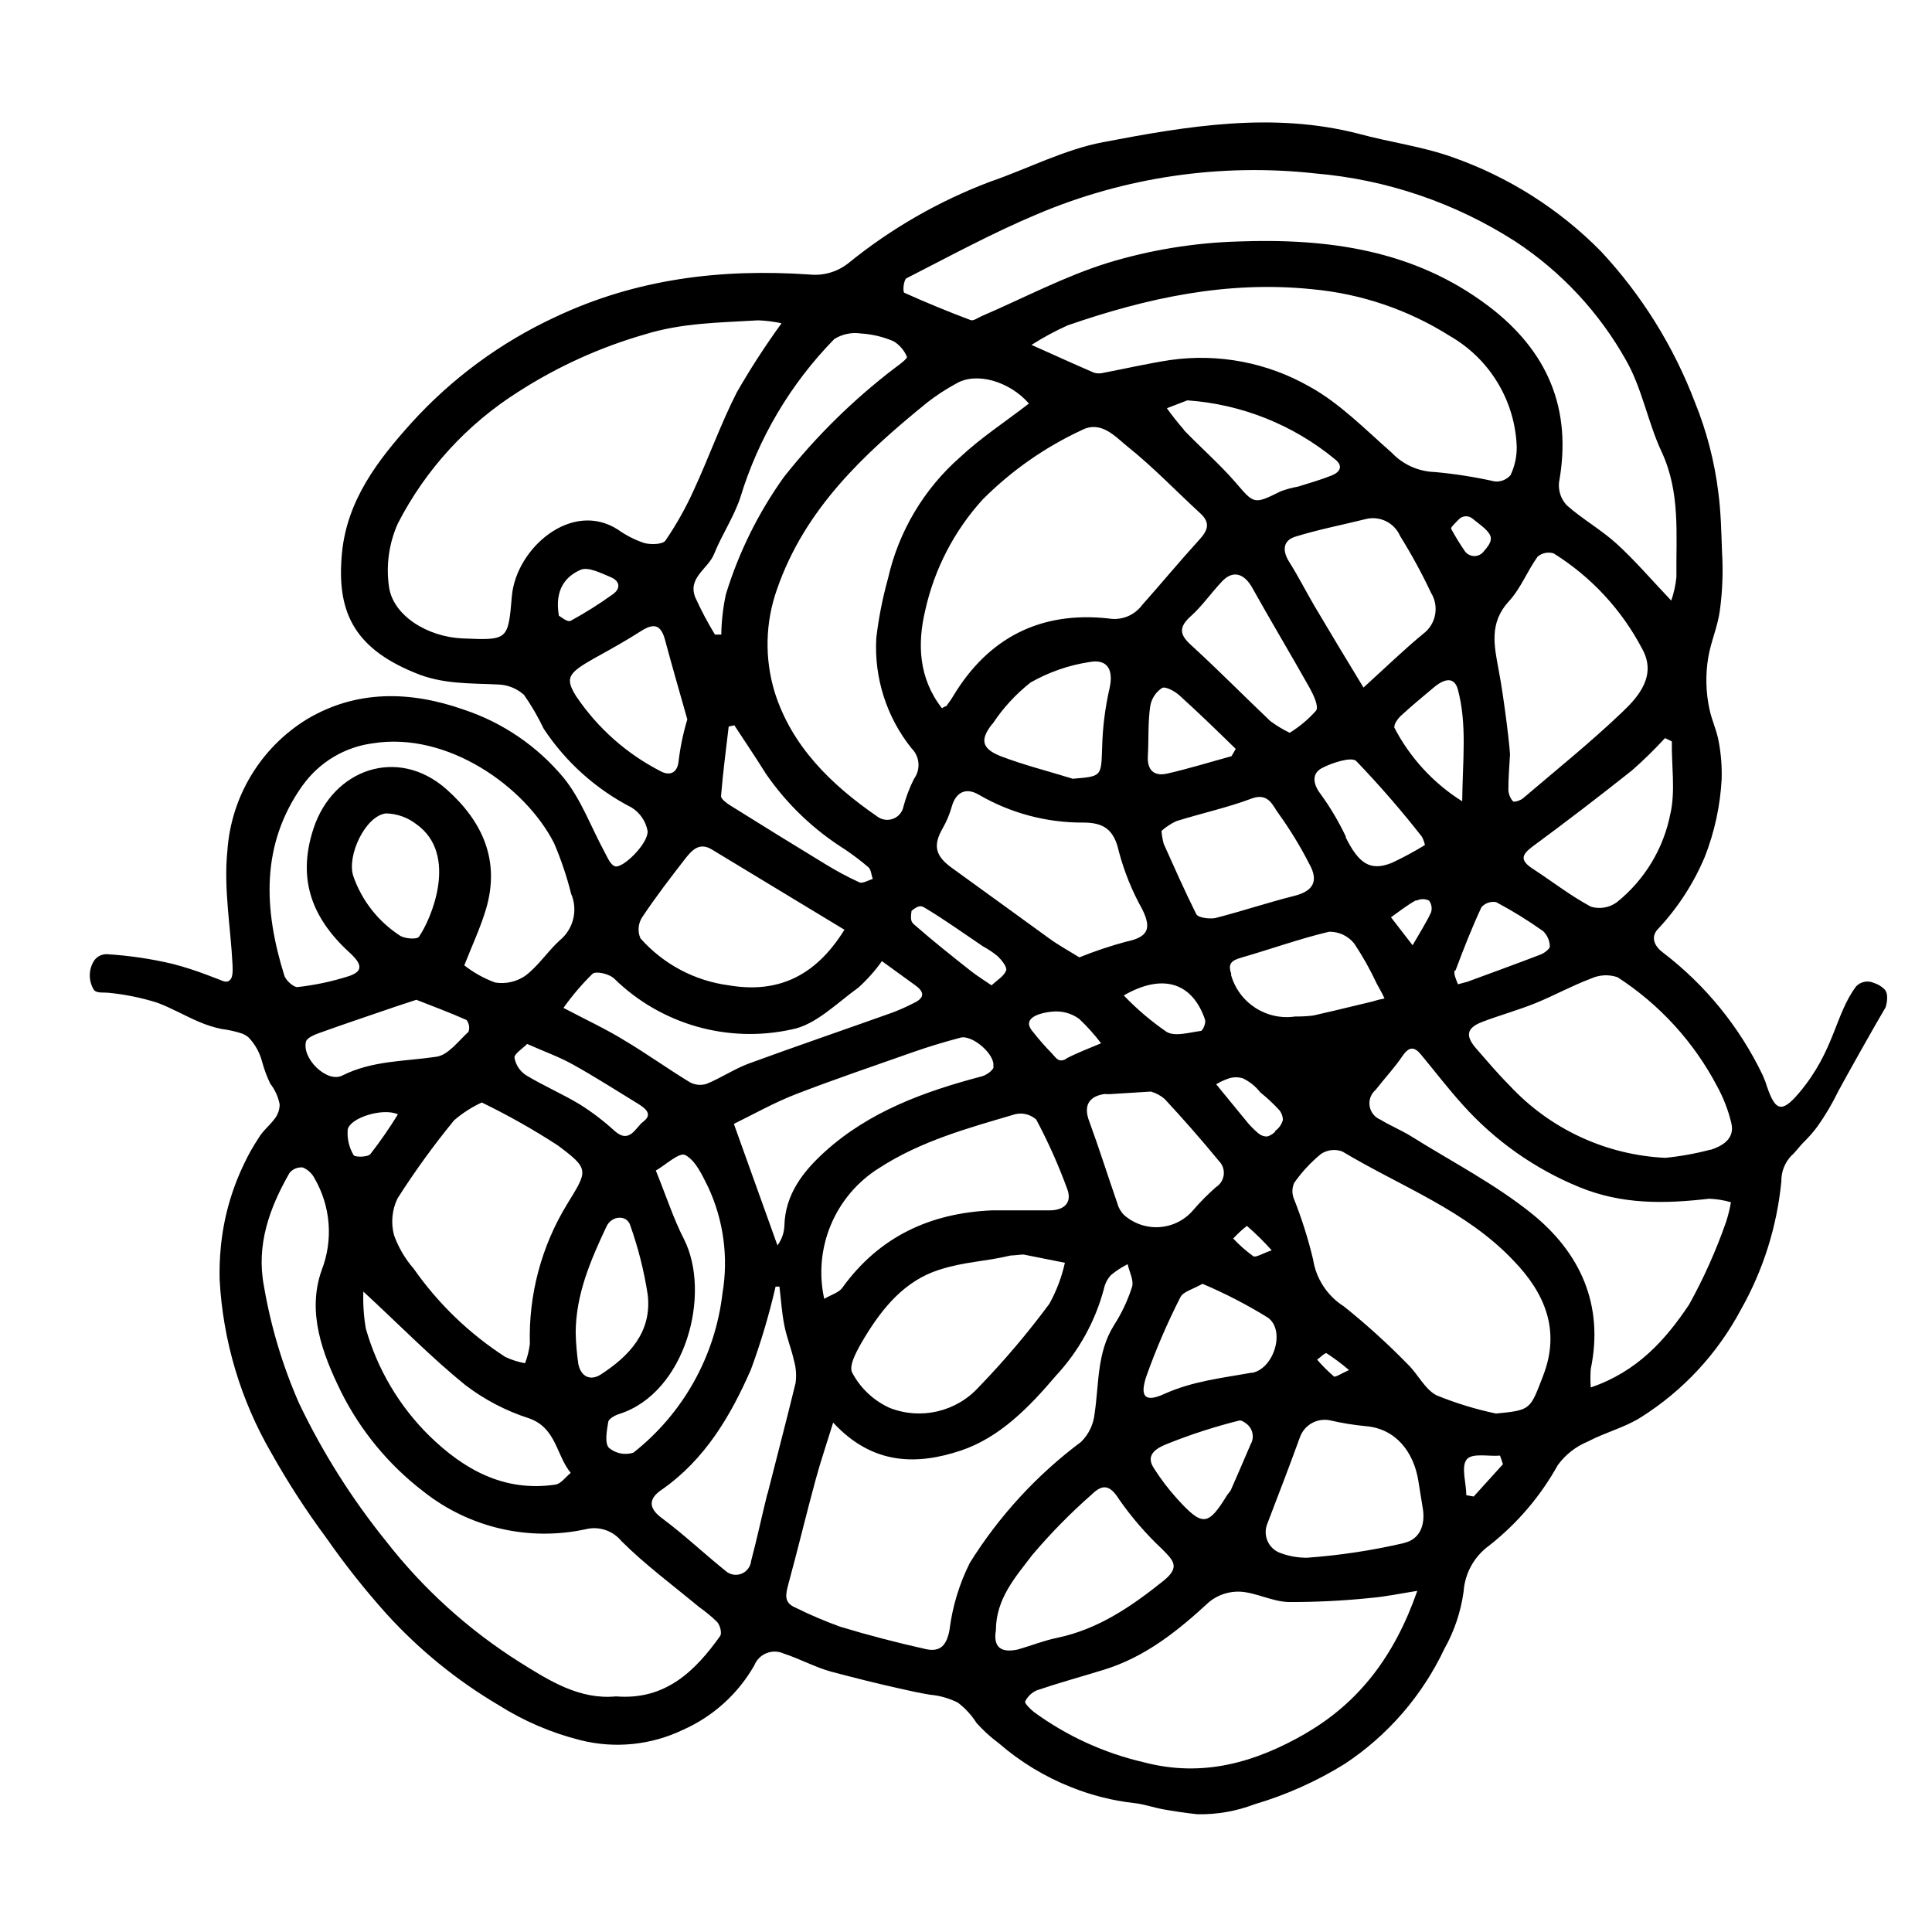
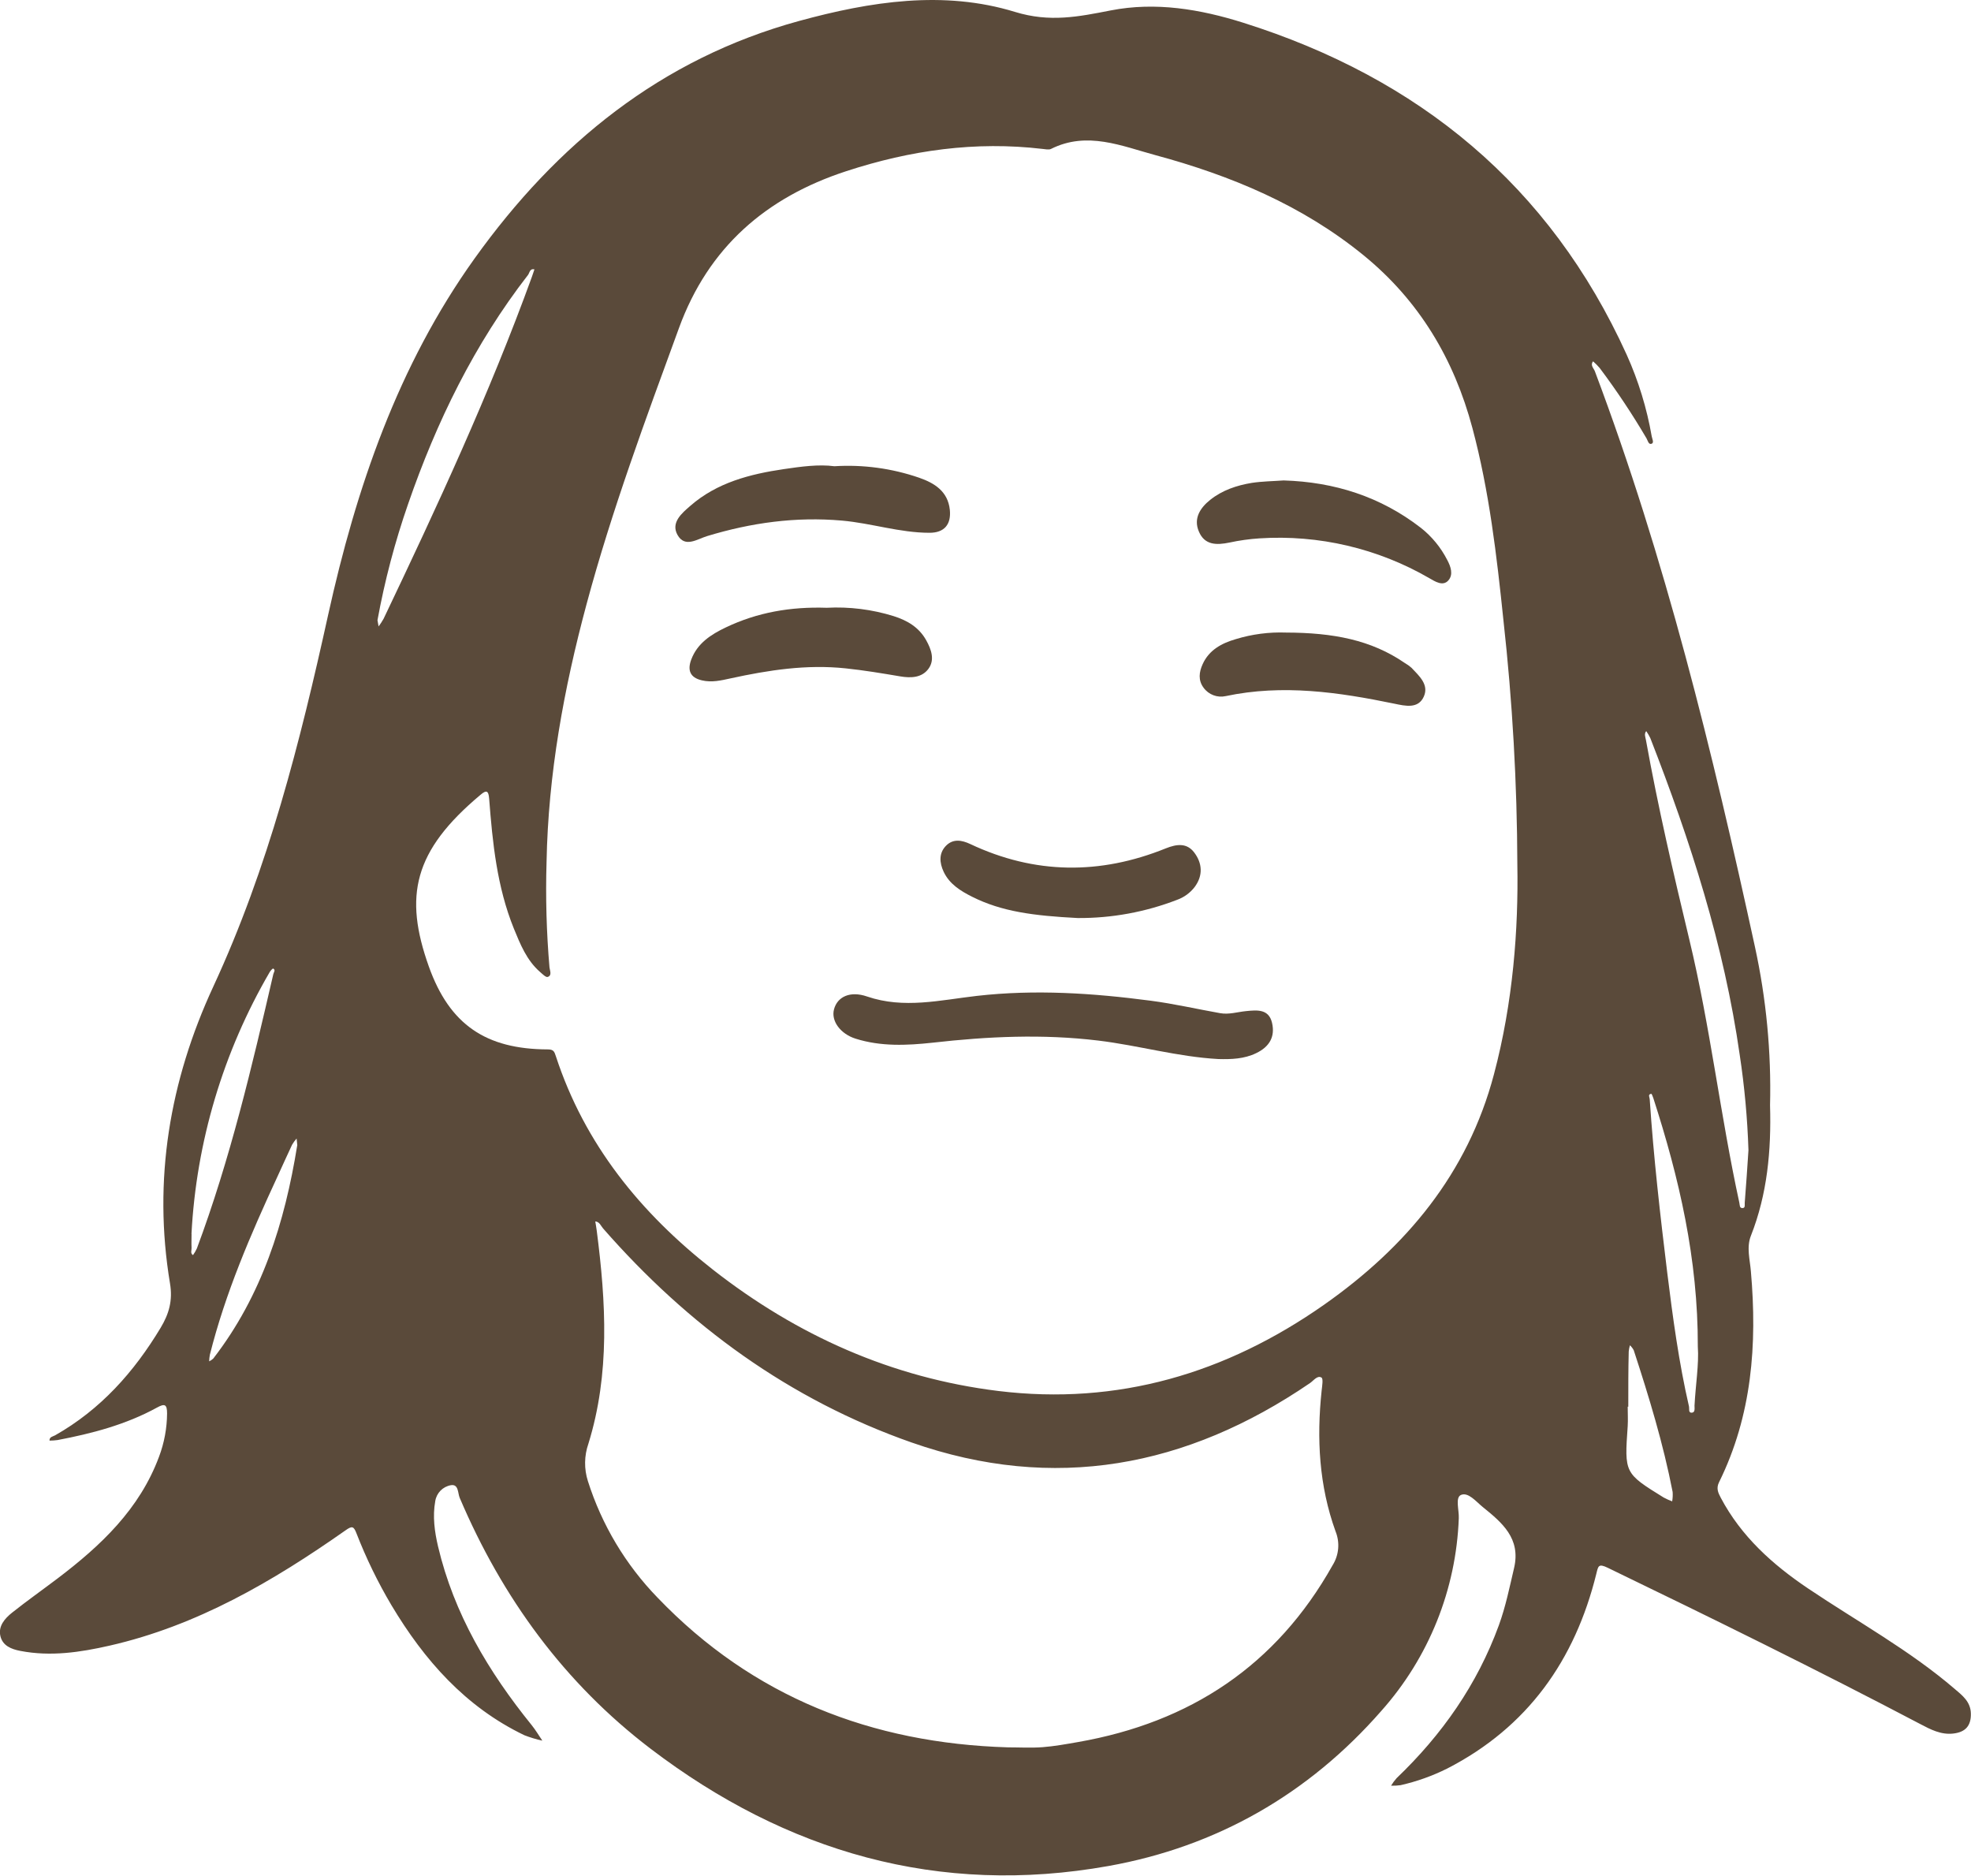
- <svg xmlns="http://www.w3.org/2000/svg" id="chaos-fav" data-name="chaos favicon" viewBox="0 0 164.41 164.41">
-   <path d="M160.36,84.18a2.23,2.23,0,0,0-.91-.54,1.33,1.33,0,0,0-1.49.29c-1.81,2.4-1.82,5.46-4.85,9.06-1.61,1.92-2.11,1.46-2.88-.94l-.23-.56a28.8,28.8,0,0,0-8.46-10.41c-.69-.5-1.13-1.28-.47-2a20.72,20.72,0,0,0,4-6.15,21.22,21.22,0,0,0,1.44-6.62,15.1,15.1,0,0,0-.24-3.15c-.17-1-.6-1.85-.8-2.82a11.73,11.73,0,0,1-.11-4.34c.22-1.37.82-2.68,1-4.07a25.54,25.54,0,0,0,.18-5c-.06-1.66-.09-3.31-.31-5a30.22,30.22,0,0,0-2-7.71,39.37,39.37,0,0,0-8-12.84,33.14,33.14,0,0,0-12.62-8c-2.57-.92-5.33-1.27-8-2-7.32-1.88-14.57-.65-21.75.72-3.3.63-6.4,2.26-9.62,3.37a43.5,43.5,0,0,0-12,6.89,4.56,4.56,0,0,1-3.36,1c-7.5-.51-14.72.35-21.65,3.63A38.3,38.3,0,0,0,35,36c-2.86,3.18-5.47,6.57-5.9,11.07-.45,4.79.85,8,6.2,10.18,2.36,1,4.71.88,7.11,1a3.45,3.45,0,0,1,2.18.88A19.87,19.87,0,0,1,46.26,62a19.79,19.79,0,0,0,7.49,6.72,3,3,0,0,1,1.36,2c.07,1.07-2.13,3.22-2.78,3-.4-.15-.64-.76-.88-1.21-1.16-2.13-2-4.51-3.51-6.35a18.72,18.72,0,0,0-8.47-5.77c-4.6-1.62-9.15-1.67-13.31.79a14.27,14.27,0,0,0-6.81,11.22c-.33,3.2.28,6.48.44,9.73,0,.41.1,1.22-.42,1.39-.24.07-.55-.1-.76-.18l-1-.38a27.91,27.91,0,0,0-2.9-.93A33,33,0,0,0,9.1,81.2a1.27,1.27,0,0,0-1.18.7A2.33,2.33,0,0,0,8,84.25c.25.29.82.19,1.2.23a20.49,20.49,0,0,1,4.19.85c1.23.46,2.37,1.13,3.58,1.64a10.06,10.06,0,0,0,1.86.59,9.57,9.57,0,0,1,1.82.41,2.36,2.36,0,0,1,.48.29,4.7,4.7,0,0,1,1.18,2.11A10.91,10.91,0,0,0,23,92.22a4.12,4.12,0,0,1,.8,1.77,2,2,0,0,1-.44,1.23c-.44.6-1,1-1.39,1.68A16.88,16.88,0,0,0,20.79,99a20.83,20.83,0,0,0-2,7.13,22.91,22.91,0,0,0-.1,2.75,32.87,32.87,0,0,0,4.42,14.8,67.72,67.72,0,0,0,4.65,7.18,67.41,67.41,0,0,0,5.15,6.5,41.12,41.12,0,0,0,9.5,7.73,23.93,23.93,0,0,0,7,3,12.9,12.9,0,0,0,8.7-.88,13.1,13.1,0,0,0,6.08-5.49,1.87,1.87,0,0,1,2.52-1c1.37.45,2.66,1.16,4,1.53,1.93.51,3.86,1,5.8,1.43.88.2,1.76.4,2.65.54a6.47,6.47,0,0,1,2.35.67,6.57,6.57,0,0,1,1.59,1.73A12.58,12.58,0,0,0,85,148.35a21.41,21.41,0,0,0,6.19,3.75,20.51,20.51,0,0,0,5.34,1.34c.83.09,1.63.38,2.46.53s1.94.32,2.91.42a12.91,12.91,0,0,0,4.86-.85,31.46,31.46,0,0,0,7.65-3.42,24,24,0,0,0,8.5-9.8,13.75,13.75,0,0,0,1.64-4.88,5.28,5.28,0,0,1,2.17-3.91,22.75,22.75,0,0,0,5.85-6.86,6,6,0,0,1,2.56-2c1.47-.78,3.15-1.19,4.54-2.08a24.31,24.31,0,0,0,8.47-9.13,27.55,27.55,0,0,0,3.45-10.93,3.08,3.08,0,0,1,.84-2.17c.42-.37.73-.85,1.13-1.23a11.19,11.19,0,0,0,1.11-1.28,21.26,21.26,0,0,0,1.77-3c.53-1,3.4-6.11,4-7.09C160.51,85.63,160.79,84.61,160.36,84.18Zm-18.2-15a12.8,12.8,0,0,1-4.57,7.6,2.51,2.51,0,0,1-2.2.38c-1.76-.94-3.35-2.19-5-3.26-1-.67-.95-1.13,0-1.84q4.3-3.17,8.49-6.5a36.43,36.43,0,0,0,2.81-2.75l.58.28C142.24,65.15,142.58,67.26,142.16,69.2Zm-35.63,47.63c-2.52.46-5,.71-7.45,1.81-1.63.75-2.12.25-1.52-1.52a56.75,56.75,0,0,1,2.89-6.71c.24-.48,1.06-.67,1.88-1.14a41.24,41.24,0,0,1,5.57,2.88C109.41,113.23,108.41,116.49,106.53,116.83Zm-.06,6c-.63,1.48-1.18,2.74-1.73,4a3.79,3.79,0,0,1-.3.4c-1.64,2.67-2.1,2.72-4.28.32a19.25,19.25,0,0,1-2-2.64c-.76-1.2.49-1.74,1.12-2a47.06,47.06,0,0,1,6.16-2c.19-.05.43.11.7.32A1.36,1.36,0,0,1,106.47,122.84ZM89.31,103c-1.63,0-3.27,0-4.9,0-5.26.23-9.6,2.24-12.74,6.6-.29.4-.9.56-1.53.93A10.47,10.47,0,0,1,74.81,99.4c3.58-2.32,7.61-3.41,11.61-4.59a2,2,0,0,1,1.76.46,46.35,46.35,0,0,1,2.65,5.94C91.24,102.34,90.57,103,89.31,103Zm1.31,4.46a13,13,0,0,1-1.32,3.49,70.21,70.21,0,0,1-6,7.08,6.86,6.86,0,0,1-7.59,1.78,6.77,6.77,0,0,1-3.19-3c-.34-.63.5-2.06,1.06-3,1.53-2.52,3.4-4.81,6.33-5.75,2.21-.71,3.83-.68,6.1-1.22.3,0,1-.1,1.1-.08ZM65.93,58.92a14,14,0,0,1,.2-8.8c2.36-6.8,7.36-11.47,12.74-15.84a17.63,17.63,0,0,1,2.52-1.65c1.71-1,4.52-.18,6.17,1.71-2,1.55-4.08,2.9-5.85,4.56a19.43,19.43,0,0,0-6.14,10.32,33.46,33.46,0,0,0-1,5.08,13.76,13.76,0,0,0,3,9.38,2,2,0,0,1,.21,2.6,12.07,12.07,0,0,0-.89,2.33,1.41,1.41,0,0,1-2.24.87C70.73,66.78,67.38,63.51,65.93,58.92ZM74.27,74.8c-.38.1-.85.41-1.13.29a26.56,26.56,0,0,1-2.93-1.57q-4.06-2.47-8.1-5c-.3-.19-.77-.54-.75-.78.16-2,.42-3.94.65-5.91l.48-.11c.9,1.38,1.82,2.73,2.69,4.13a23,23,0,0,0,6.72,6.43,22.87,22.87,0,0,1,2,1.52C74.13,74,74.15,74.46,74.27,74.8ZM127.53,57c-.38-2.06-.82-4,.88-5.84,1-1.08,1.56-2.57,2.44-3.79a1.45,1.45,0,0,1,1.36-.28,21.13,21.13,0,0,1,7.55,8.15c1.22,2.22-.27,4-1.71,5.36-2.69,2.57-5.6,4.91-8.44,7.33-.22.19-.76.36-.86.26a1.59,1.59,0,0,1-.39-1c0-1,.08-1.91.13-2.86C128.58,64.31,128,59.41,127.53,57Zm1-16.55a1.58,1.58,0,0,1-1.33.52,39.53,39.53,0,0,0-5.09-.8,5.27,5.27,0,0,1-3.67-1.64c-2.28-2-4.42-4.21-7-5.63a18.62,18.62,0,0,0-11.87-2.26c-1.89.29-3.76.72-5.64,1.08a1.53,1.53,0,0,1-.82,0c-1.63-.7-3.23-1.43-5.33-2.37a24.19,24.19,0,0,1,3.07-1.66c6.73-2.33,13.54-3.82,20.79-3.08a26.49,26.49,0,0,1,11.77,4A11.33,11.33,0,0,1,129.07,38,5.4,5.4,0,0,1,128.54,40.44Zm-1.67,5.32c.06.37-.28.8-.67,1.24a1,1,0,0,1-1.53-.1A20.87,20.87,0,0,1,123.49,45c-.06-.1.26-.4.67-.82a.85.85,0,0,1,1.13-.06C126,44.7,126.77,45.18,126.87,45.76ZM92.21,70c1.73,0,2.6.62,3,2.45a21.28,21.28,0,0,0,2,4.94c.82,1.66.46,2.36-1.36,2.74a35.14,35.14,0,0,0-4,1.34c-.81-.51-1.73-1-2.59-1.63-2.77-2-5.5-4-8.28-6-1.38-1-1.61-1.89-.75-3.37A8.16,8.16,0,0,0,81,68.62c.34-1.19,1.18-1.64,2.28-1A17.49,17.49,0,0,0,92.21,70Zm-7.75-8.39a14.85,14.85,0,0,1,3.24-3.53,14.55,14.55,0,0,1,5-1.74c1.59-.3,2.08.71,1.71,2.28a25.22,25.22,0,0,0-.62,5c-.09,2.45,0,2.45-2.5,2.65-2.06-.64-4.15-1.16-6.16-1.93C83.52,63.69,83.38,62.93,84.46,61.58Zm18.09,25.2c.08.25-.19.9-.36.92-1,.13-2.17.5-2.9.09a23.4,23.4,0,0,1-3.66-3.11C99,82.77,101.49,83.66,102.55,86.78ZM97.68,64.33c.08-1.41,0-2.83.2-4.22a2.31,2.31,0,0,1,1-1.56c.29-.17,1.1.27,1.49.63,1.64,1.48,3.2,3,4.79,4.55l-.36.62c-1.82.5-3.63,1.06-5.47,1.48C98.19,66.09,97.61,65.52,97.68,64.33Zm4.13,13.48c-1-2-1.88-4-2.78-6a6.44,6.44,0,0,1-.19-1.1,5.19,5.19,0,0,1,1.26-.83c2.13-.67,4.32-1.14,6.4-1.92,1.48-.56,1.83.67,2.33,1.31a33.38,33.38,0,0,1,2.61,4.29c.79,1.43.3,2.27-1.27,2.67-2.27.57-4.5,1.32-6.77,1.9C102.91,78.21,102,78.11,101.81,77.81Zm7.94-15.45a10.2,10.2,0,0,1-1.65-1c-2.19-2.08-4.31-4.23-6.53-6.27-1-.88-1.48-1.53-.26-2.63,1-.89,1.75-2,2.7-3s1.9-.61,2.55.55c1.6,2.87,3.29,5.68,4.9,8.55.32.59.78,1.55.54,1.91A10.19,10.19,0,0,1,109.75,62.36Zm-9-25.79a23.29,23.29,0,0,1-1.45-1.83l1.74-.67a22.17,22.17,0,0,1,12.55,5c.75.58.45,1.1-.26,1.39-.93.37-1.9.65-2.87.95a8.59,8.59,0,0,0-1.45.39c-2.35,1.16-2.27,1.11-3.93-.82C103.71,39.42,102.15,38.06,100.72,36.57Zm11.11,15c-.72-1.23-1.37-2.51-2.13-3.72-.61-.95-.59-1.84.5-2.18,2-.62,4-1,6-1.5a2.52,2.52,0,0,1,2.92,1.45,47,47,0,0,1,2.63,4.83,2.63,2.63,0,0,1-.66,3.48c-1.63,1.34-3.15,2.82-5.09,4.58C114.5,56,113.16,53.76,111.83,51.52ZM92.08,36.59c1.64-.83,2.84.58,3.88,1.42,2.18,1.74,4.12,3.78,6.18,5.67.91.83.63,1.48-.1,2.27-1.65,1.81-3.21,3.7-4.84,5.53a2.94,2.94,0,0,1-2.87,1.15C88.58,52,84.11,54.24,81.1,59.26c-.17.29-.37.55-.57.83,0,0-.1,0-.37.18-2-2.56-2.1-5.51-1.42-8.35a20.68,20.68,0,0,1,4.88-9.41A29.36,29.36,0,0,1,92.08,36.59ZM77.57,77.51c.67-.55.87-.42,1.21-.21,1.66,1,3.26,2.15,4.88,3.24a7.38,7.38,0,0,1,1.25.84c.34.33.82.93.71,1.21-.19.49-.78.83-1.24,1.26-.71-.49-1.28-.83-1.8-1.25-1.58-1.25-3.17-2.51-4.69-3.84C77.56,78.47,77.45,78.39,77.57,77.51Zm7,13.27c-.08.34-.63.7-1,.81-4.9,1.29-9.62,3-13.42,6.46-1.8,1.64-3.34,3.59-3.4,6.27a3,3,0,0,1-.59,1.66c-1.19-3.3-2.37-6.6-3.71-10.34,1.66-.81,3.41-1.8,5.26-2.52,3.31-1.28,6.69-2.42,10-3.59,1.31-.46,2.65-.86,4-1.22C82.71,88,84.76,89.77,84.52,90.78Zm6.16-.67a.89.89,0,0,1-.46.13c-.31,0-.55-.38-.75-.59a22.39,22.39,0,0,1-1.64-1.87,1.44,1.44,0,0,1-.3-.52c-.18-.84,1.31-1.11,1.86-1.16a3.32,3.32,0,0,1,2.39.6,16.82,16.82,0,0,1,1.87,2.08C92.66,89.22,91.64,89.6,90.68,90.11Zm3.37,3,.34,0,3.5-.22a3.14,3.14,0,0,1,1.16.62q2.4,2.58,4.63,5.29a1.43,1.43,0,0,1-.25,2.22,19.94,19.94,0,0,0-1.89,1.9,4.13,4.13,0,0,1-5.94.47,2.18,2.18,0,0,1-.57-1c-.8-2.3-1.53-4.63-2.37-6.92C92.18,94.12,92.62,93.28,94.05,93.09Zm10.86,12.27a9.73,9.73,0,0,1,1.15-1.06,23.44,23.44,0,0,1,2.11,2.08c-.81.27-1.35.64-1.57.5A12,12,0,0,1,104.91,105.36Zm3.58-9.1a1.64,1.64,0,0,1-.68.43l-.16,0a1.15,1.15,0,0,1-.61-.26,7.82,7.82,0,0,1-1.16-1.21l-1.64-2-.41-.5-.2-.25c0-.06-.12-.1-.15-.17s0-.09.11-.13l.13-.08L104,92c.18-.08.37-.16.57-.23a2,2,0,0,1,1.21,0,4.16,4.16,0,0,1,1.47,1.19,14.7,14.7,0,0,1,1.58,1.47,1.33,1.33,0,0,1,.34.88A1.7,1.7,0,0,1,108.49,96.26Zm-3.75-13.37c-.33-.9,0-1.17.82-1.41,2.5-.72,5-1.62,7.49-2.21a2.67,2.67,0,0,1,2.14,1,25.74,25.74,0,0,1,1.91,3.4c.22.42.48.84.67,1.28a7.36,7.36,0,0,0-1,.25l-1.08.26-2.17.52-1.82.42a10.67,10.67,0,0,1-1.51.08A4.93,4.93,0,0,1,104.74,82.89Zm9.76-11.67a22.66,22.66,0,0,0-2.2-3.71c-.66-.88-.69-1.72.13-2.16s2.52-1,2.93-.61A84.29,84.29,0,0,1,121,71.2a2.82,2.82,0,0,1,.26.71,28.72,28.72,0,0,1-2.82,1.52C116.61,74.16,115.63,73.51,114.5,71.22Zm6,5.4a1.19,1.19,0,0,1,1.06,0,1.12,1.12,0,0,1,.17,1c-.41.88-.94,1.7-1.57,2.8l-1.84-2.38C119.13,77.52,119.78,77,120.49,76.62Zm-1.87-14.77c-.1-.18.29-.76.58-1,.9-.83,1.85-1.61,2.79-2.4.72-.6,1.66-1,2,.16.81,3,.42,6,.38,9.56A16.24,16.24,0,0,1,118.62,61.85Zm5.18,20.72c.68-1.82,1.39-3.63,2.21-5.39a1.35,1.35,0,0,1,1.25-.43,36.86,36.86,0,0,1,4,2.47,1.89,1.89,0,0,1,.57,1.3c0,.21-.47.57-.79.69-2.07.8-4.16,1.55-6.24,2.32l-.79.21C123.9,83.32,123.68,82.88,123.8,82.57ZM77.14,23.68c3.67-1.87,7.3-3.85,11.09-5.44a47.35,47.35,0,0,1,23.71-3.48,37.34,37.34,0,0,1,17,5.78,29.17,29.17,0,0,1,9.48,10.2c1.34,2.39,1.82,5.24,3,7.75,1.59,3.45,1.2,7,1.24,10.62a8.76,8.76,0,0,1-.44,2c-1.68-1.77-3.08-3.41-4.66-4.85-1.31-1.19-2.9-2.08-4.23-3.26a2.48,2.48,0,0,1-.66-1.95c1.14-6.29-1-11.21-6-15-6.33-4.79-13.64-5.78-21.32-5.5a42.45,42.45,0,0,0-11.08,1.82c-3.69,1.15-7.17,3-10.75,4.54-.3.13-.68.42-.92.33q-2.85-1.07-5.63-2.32C76.79,24.87,76.9,23.81,77.14,23.68ZM71,28.85a3.36,3.36,0,0,1,2.27-.47,8.31,8.31,0,0,1,2.77.66,2.78,2.78,0,0,1,1.14,1.33c.06.12-.6.64-1,.92a53,53,0,0,0-9.46,9.29,34.54,34.54,0,0,0-4.95,10A17.76,17.76,0,0,0,61.38,54l-.54,0a29.33,29.33,0,0,1-1.68-3.18c-.65-1.66,1.1-2.42,1.6-3.66.66-1.64,1.67-3.13,2.23-4.79A33,33,0,0,1,71,28.85ZM43.56,50.72c-.32,3.77-.32,3.77-4.19,3.61-3-.13-5.93-1.94-6.27-4.41a9.79,9.79,0,0,1,.75-5.36A28.83,28.83,0,0,1,44.14,33.32a40.62,40.62,0,0,1,10.72-4.86c3.22-1,6.41-1,9.65-1.2a11.33,11.33,0,0,1,2,.25,64.83,64.83,0,0,0-3.81,5.88c-1.36,2.67-2.37,5.52-3.63,8.25A28.06,28.06,0,0,1,56.63,46c-.24.34-1.25.36-1.81.21a8.46,8.46,0,0,1-2.22-1.13C48.66,42.52,43.92,46.66,43.56,50.72Zm4,1.68c-.38-2.21.56-3.35,1.85-3.91.64-.28,1.73.28,2.55.62s.9,1,.12,1.51a33.63,33.63,0,0,1-3.5,2.2C48.3,53,47.68,52.45,47.57,52.4Zm1.51,6.92c-1-1.61-.8-2,1.5-3.3,1.36-.75,2.71-1.5,4-2.33,1-.63,1.63-.6,2,.68.61,2.29,1.28,4.57,1.92,6.85a20.67,20.67,0,0,0-.75,3.62c-.13,1-.81,1.2-1.58.76A19.2,19.2,0,0,1,49.08,59.32ZM54.62,78.1c1.14-1.72,2.4-3.36,3.67-5,.55-.69,1.18-1.47,2.27-.82l11.3,6.84c-2.48,4-5.71,5.43-9.84,4.73a12.16,12.16,0,0,1-7.52-4A1.9,1.9,0,0,1,54.62,78.1Zm-4.2,4.77c.3-.26,1.45,0,1.87.43a16.51,16.51,0,0,0,15.05,4.31c2.06-.37,3.87-2.25,5.71-3.57a13.66,13.66,0,0,0,2-2.25l2.84,2.06c.95.68.65,1.16-.23,1.56a18.11,18.11,0,0,1-1.69.75c-4.09,1.46-8.19,2.86-12.26,4.35-1.23.46-2.35,1.22-3.57,1.72a1.83,1.83,0,0,1-1.43-.13c-1.86-1.13-3.64-2.41-5.5-3.52-1.61-1-3.31-1.78-5.26-2.81A21.56,21.56,0,0,1,50.42,82.87ZM33.73,85.64l1.7-.56c1.4.55,2.86,1.09,4.27,1.72a1.07,1.07,0,0,1,.17,1c-.86.79-1.74,2-2.75,2.13-2.69.4-5.43.31-8,1.6-1.29.65-3.45-1.45-3.08-2.89.08-.32.7-.58,1.12-.73C29.35,87.12,31.55,86.39,33.73,85.64Zm-3.67-11.1c-.56-1.75,1.05-5.12,2.78-5.32a4.35,4.35,0,0,1,2.58.91c3.66,2.58,1.24,8.16.23,9.59-.17.24-1.23.17-1.63-.11A9.92,9.92,0,0,1,30.06,74.54Zm-.47,21.58c.2-1,3-1.88,4.27-1.29a37.45,37.45,0,0,1-2.34,3.38c-.22.27-1.34.28-1.43.09A3.69,3.69,0,0,1,29.59,96.12Zm10,21.74A18,18,0,0,0,45,120.69c2.35.81,2.33,3.16,3.57,4.65-.44.35-.84.94-1.32,1-4.34.64-7.76-1.27-10.72-4.16a20.75,20.75,0,0,1-5.4-9.13,15.36,15.36,0,0,1-.21-3.14C34.07,112.82,36.69,115.51,39.59,117.86Zm8.63-15.32a21.63,21.63,0,0,0-3.13,11.83,6.92,6.92,0,0,1-.41,1.64,6.93,6.93,0,0,1-1.67-.53,28.17,28.17,0,0,1-7.8-7.51,9,9,0,0,1-1.68-2.86,4.52,4.52,0,0,1,.3-3.13,69.17,69.17,0,0,1,4.81-6.64A10,10,0,0,1,41,93.82a59.53,59.53,0,0,1,6.48,3.66C50.23,99.53,50,99.62,48.22,102.54ZM43.78,90c0-.34.67-.75,1.08-1.16,1.47.65,2.73,1.1,3.88,1.74,1.89,1.05,3.71,2.22,5.56,3.35.59.37,1.3.88.44,1.52-.66.49-1.15,1.94-2.45.78A20.45,20.45,0,0,0,49.37,94c-1.5-.91-3.12-1.6-4.62-2.51A2.23,2.23,0,0,1,43.78,90Zm7.84,14.36c.43-.92,1.7-1,2-.12a32.32,32.32,0,0,1,1.5,5.94c.37,3.17-1.57,5.22-4,6.79-.89.57-1.68.17-1.9-.87a21.53,21.53,0,0,1-.23-2.67C49,110.13,50.27,107.23,51.62,104.35ZM51.76,121c.05-.27.57-.56.93-.67,5.67-1.8,7.88-10.26,5.5-14.91-.88-1.72-1.48-3.59-2.38-5.81.8-.45,2-1.58,2.5-1.32.89.47,1.44,1.71,1.95,2.72a15.38,15.38,0,0,1,1.22,9.06,20.23,20.23,0,0,1-7.58,13.55,2.19,2.19,0,0,1-2.09-.42C51.44,122.77,51.64,121.76,51.76,121Zm-26-54.17a8.74,8.74,0,0,1,6-3.58c6.29-1,12.92,3.65,15.39,8.5a28.6,28.6,0,0,1,1.45,4.3,3.4,3.4,0,0,1-1,4c-1,.92-1.82,2.19-2.92,3a3.53,3.53,0,0,1-2.55.56,9.64,9.64,0,0,1-2.62-1.46c.66-1.68,1.37-3.19,1.84-4.76,1.24-4.15-.28-7.49-3.35-10.22-4.14-3.67-9.65-1.73-11.32,3.33-1.47,4.47,0,7.8,3.18,10.67,1.06,1,.92,1.53-.18,1.9A22.53,22.53,0,0,1,25.3,84c-.34,0-1-.59-1.11-1C22.44,77.38,22.17,71.88,25.74,66.85Zm35.54,72.37c-2.14,3-4.66,5.5-8.88,5.16-3.11.3-5.7-1.35-8.18-2.9a44.6,44.6,0,0,1-11.39-10.31,59.65,59.65,0,0,1-7.39-11.71,42.44,42.44,0,0,1-3-10c-.67-3.49.47-6.65,2.18-9.63a1.29,1.29,0,0,1,1.13-.46,2,2,0,0,1,1,.93,9.05,9.05,0,0,1,.6,7.82c-1.26,3.56.05,7.08,1.67,10.37a24.45,24.45,0,0,0,7,8.46,16.58,16.58,0,0,0,13.78,3.21,3,3,0,0,1,3.06,1c2,2,4.4,3.78,6.63,5.63A12.17,12.17,0,0,1,61,138C61.27,138.25,61.46,139,61.28,139.22Zm4-12.08c-.47,1.9-.88,3.82-1.38,5.71a1.31,1.31,0,0,1-2.2.83c-1.82-1.47-3.54-3.09-5.42-4.49-1.24-.92-1-1.72,0-2.39,3.69-2.57,5.87-6.28,7.6-10.23A57.74,57.74,0,0,0,66,109.49l.33,0c.13,1.09.2,2.19.41,3.27s.6,2,.82,3a4.59,4.59,0,0,1,.14,1.94C66.93,120.88,66.1,124,65.31,127.14ZM82.53,133a17.64,17.64,0,0,0-1.73,5.71c-.24,1.3-.78,1.89-2,1.63-2.46-.55-4.9-1.18-7.3-1.91a36.52,36.52,0,0,1-3.82-1.63c-1-.43-.82-1.11-.59-2,.82-3,1.53-6,2.33-8.92.4-1.48.9-2.94,1.48-4.82,3.41,3.69,7.23,3.59,10.87,2.38,3.31-1.11,5.82-3.7,8.08-6.36a17.43,17.43,0,0,0,4.09-7.4,2.43,2.43,0,0,1,.61-1.18,7.61,7.61,0,0,1,1.41-.92c.14.64.54,1.37.38,1.92a13.93,13.93,0,0,1-1.55,3.29c-1.46,2.33-1.26,5-1.64,7.49A3.93,3.93,0,0,1,92,122.7,37.88,37.88,0,0,0,82.53,133Zm2.22,5.74c0-2.7,1.68-4.55,3.1-6.42a49,49,0,0,1,5.05-5.14c.9-.88,1.53-.87,2.33.41a26.92,26.92,0,0,0,3.68,4.25c.93.95,1.57,1.51.08,2.7-2.74,2.19-5.53,4.1-9,4.83-1.14.23-2.25.68-3.38,1C85.18,140.68,84.5,140.17,84.75,138.73Zm26.37,8.77c-4.22,2.43-8.72,3.8-13.81,2.45A25.61,25.61,0,0,1,88,145.7c-.32-.25-.83-.76-.76-.91a2,2,0,0,1,1-.95c1.89-.64,3.83-1.17,5.74-1.76,3.51-1.09,6.27-3.31,8.92-5.76a3.9,3.9,0,0,1,2.66-.87c1.38.09,2.73.85,4.1.88a65.44,65.44,0,0,0,7-.35c1.22-.1,2.42-.36,3.95-.6C118.65,141,115.59,144.91,111.12,147.5Zm8.37-16.2a53.72,53.72,0,0,1-8.25,1.25,6.29,6.29,0,0,1-2.22-.38,1.89,1.89,0,0,1-1.19-2.47c1-2.6,1.92-5,2.79-7.4a2.24,2.24,0,0,1,2.57-1.44,23.13,23.13,0,0,0,3,.49c2.61.2,4.12,2.23,4.51,4.66.14.83.26,1.66.4,2.49C121.27,129.85,120.79,131,119.49,131.3Zm-7.41-15.6c.28-.2.69-.62.81-.55a18.33,18.33,0,0,1,1.91,1.43c-.7.31-1.16.64-1.29.54A13.69,13.69,0,0,1,112.08,115.7Zm13.33,11.64-.63-.11c0-1-.44-2.36,0-3s1.88-.28,2.87-.37l.25.73Zm5.9-10.25c-1.11,2.85-1,2.9-4,3.19a29.12,29.12,0,0,1-5.06-1.55c-1-.51-1.59-1.82-2.47-2.66a59.88,59.88,0,0,0-5.42-4.91,5.78,5.78,0,0,1-2.62-4,37.72,37.72,0,0,0-1.66-5.23,1.72,1.72,0,0,1,.06-1.29,12.5,12.5,0,0,1,2.26-2.44,2,2,0,0,1,1.83-.22c5,3,10.53,5,14.59,9.31C131.42,110,132.84,113.17,131.31,117.09ZM146.88,104a45.37,45.37,0,0,1-3.13,7c-2,3-4.41,5.72-8.38,7.07a10.8,10.8,0,0,1,0-1.57c1.14-5.46-.9-9.9-5-13.21-3.14-2.53-6.81-4.42-10.26-6.58-.85-.53-1.79-.91-2.64-1.43a1.5,1.5,0,0,1-.41-2.53c.78-1,1.61-1.88,2.3-2.9.55-.8,1-.8,1.57-.1,1.18,1.42,2.3,2.89,3.54,4.26a27.06,27.06,0,0,0,9.9,7c3.68,1.52,7.31,1.43,11.08,1a7.52,7.52,0,0,1,1.85.3A11.9,11.9,0,0,1,146.88,104Zm-1.31-6.17a24.18,24.18,0,0,1-3.86.7,19.34,19.34,0,0,1-13.27-6.18c-1-1-1.88-2.05-2.8-3.1s-.91-1.75.5-2.29,3.07-1,4.57-1.61,3.09-1.48,4.69-2.08a3.05,3.05,0,0,1,2.25-.11,24.76,24.76,0,0,1,8.48,9.29,12.61,12.61,0,0,1,1.2,3.11C147.67,96.94,146.51,97.54,145.57,97.85Z" />
+ <svg xmlns="http://www.w3.org/2000/svg" id="Layer_1" data-name="Layer 1" viewBox="0 0 709.23 674.67">
+   <style>
+         path { fill: #5a4a3a; }
+         @media (prefers-color-scheme: dark) {
+             path { fill: #e8dfd4; }
+         }
+     </style>
+   <path d="M1282.45,540.13c.47,16.35-1,32-6.89,46.94-1.65,4.16-.33,8.62,0,12.85,2.3,26.23.4,51.77-11.46,75.81-1.08,2.19-.35,3.75.61,5.57,7.37,13.94,18.66,24.07,31.53,32.72,17.65,11.86,36.4,22.13,52.63,36.05,2.73,2.33,5.72,4.56,5.84,8.81.12,4.54-2,6.78-6.38,7.27s-8.11-1.46-11.77-3.39c-37.12-19.51-74.76-38-112.51-56.25-3.38-1.64-3.43-.6-4.11,2.16-7.69,31.12-24.72,55.18-53.63,70.05a74.43,74.43,0,0,1-16.81,6,19.41,19.41,0,0,1-3.42.18,18.61,18.61,0,0,1,2-2.71c16.33-15.63,29-33.67,36.79-55,2.45-6.73,3.85-13.69,5.48-20.63,2.49-10.67-4.41-16.35-11.3-21.93-2.35-1.9-5.22-5.48-7.84-4.31-2.09.94-.63,5.43-.76,8.34A110.23,110.23,0,0,1,1142.57,758c-26.2,29.95-59.28,48.85-98.18,55.8-61,10.91-115.9-5-164.74-42.18-31.09-23.68-53.43-54.38-68.71-90.29-.71-1.66-.35-5-3.16-4.53a6.88,6.88,0,0,0-5.63,5.72c-1,5.51-.24,11,1,16.3,5.73,24.27,18.16,45.1,33.68,64.28,1.42,1.76,2.58,3.73,3.85,5.6a43.24,43.24,0,0,1-6.47-1.95c-21.19-10.18-36-27-47.8-46.73a174.89,174.89,0,0,1-12.62-25.93c-1-2.58-1.58-2.73-4-1-26.07,18.31-53.34,34.26-84.83,41.43-10.53,2.4-21.2,4-32.08,1.9-3.39-.64-6.36-1.91-7.19-5.26-.9-3.62,1.56-6.41,4.18-8.5,5.34-4.24,10.92-8.18,16.36-12.3,15.56-11.79,29.52-24.93,36.53-43.82a45.09,45.09,0,0,0,2.89-15.57c0-3.31-.88-3.61-3.64-2.09-11.17,6.13-23.34,9.32-35.76,11.68a23.15,23.15,0,0,1-2.9.2c-.06-1.36,1.14-1.44,2-1.9,16.37-9.27,28.41-22.76,38-38.72,3-5,4.38-9.79,3.35-15.94-6.19-37.19-.11-72.93,15.59-106.8,19.81-42.74,31.21-87.88,41.29-133.58S788.71,274,816.34,235.43c29.5-41.18,67-71.79,116.74-85.4,25.6-7,52-11.14,77.69-3.25,12.53,3.85,22.88,1.72,34.43-.54,16.18-3.16,32.22-.44,47.67,4.42,63.15,19.9,110.32,58.5,138,119.45a122.33,122.33,0,0,1,9,29.35c.17.94.91,2.27,0,2.66-1.14.46-1.4-1.12-1.86-1.91a269,269,0,0,0-16.84-25.3,22.92,22.92,0,0,0-2.4-2.43c-1.11,1.41.23,2.47.64,3.56,25.36,67.3,42.36,137,57.59,207A240.26,240.26,0,0,1,1282.45,540.13Zm-90.93-86.45a818.62,818.62,0,0,0-5-88c-2.42-23.3-5.11-46.52-11.17-69.21-6.61-24.76-19.11-45.78-39.16-62.14-22.08-18-47.73-28.68-74.81-36-12.17-3.28-24.68-8.78-37.67-2.26-.79.39-2,.09-3,0-24.18-2.86-47.61.46-70.66,8-28.94,9.44-49.63,27.46-60.2,56.42-12,32.82-24.18,65.58-33.26,99.36-8.17,30.36-13.8,61.15-14.39,92.73a328.93,328.93,0,0,0,1.05,37.93c.12,1.13,1,2.91-.64,3.44-.66.22-1.91-1.06-2.76-1.8-4.82-4.19-7.12-10-9.43-15.63-6.07-15-7.66-30.84-8.88-46.74-.23-2.9-1-3.16-3.1-1.36-24.12,20.18-27.65,36.43-18.59,61.81,7.47,20.89,20.53,29.72,42.79,29.79,2.1,0,2.37.81,2.89,2.4,10.39,31.78,30.53,56.47,56.46,76.78,30.31,23.73,64.48,39,102.73,43.7,43,5.26,82-6.31,117.22-31,29.56-20.75,51.73-47.25,61.16-82.91C1190,503.06,1191.93,476.58,1191.52,453.68ZM1008.19,771.11c4.16,0,8.35.25,12.49-.06s8.55-1.11,12.79-1.85c40.34-7.07,71.34-27.53,91.57-63.6a13.44,13.44,0,0,0,1.06-12.21c-5.93-16.4-6.84-33.4-5-50.63.17-1.62.64-4.28-.07-4.69-1.49-.87-2.81,1.1-4.13,2-44.34,30.29-92.13,39.31-143.36,21.36-43.9-15.39-80.44-42.07-111-77-.83-.95-1.24-2.38-2.81-2.53.18,1.12.39,2.24.53,3.37,3.32,25.7,4.81,51.37-3,76.59a21.2,21.2,0,0,0-.19,13.45,106.38,106.38,0,0,0,25.13,42C916.45,753,959.15,769.63,1008.19,771.11Zm266.49-214.83a291.33,291.33,0,0,0-3.14-34.27c-5.62-39.46-17.77-77.05-32.18-114a18.51,18.51,0,0,0-1.46-2.5c-.84,1-.3,2.13-.11,3.2,4.35,24.12,9.89,48,15.62,71.82,7.53,31.27,11.16,63.29,18,94.69.18.78,0,1.9,1.11,1.89s.77-1.21.82-1.9C1273.85,568.9,1274.26,562.59,1274.68,556.28ZM781.36,365.61c.12.71.26,1.48.4,2.25a27.31,27.31,0,0,0,1.8-2.77c19.25-40.36,38.09-80.9,53.36-123,.33-.89.62-1.79.92-2.69-1.67-.42-1.72,1.22-2.31,2-19.31,24.91-32.92,52.81-43.17,82.46A281.11,281.11,0,0,0,781.36,365.61Zm475.1,261.32c.08-31.53-6.73-60.66-16-89.36-.19-.57-.59-1.6-.75-1.58-1.33.21-.6,1.22-.56,1.91,1.39,20.89,3.77,41.69,6.31,62.46,2,16.12,4.16,32.21,7.81,48.06.2.84-.29,2.37,1,2.3s1-1.57,1-2.51C1255.65,640.73,1256.91,633.3,1256.46,626.93Zm-542-40.52c0,1.66-.08,3.33,0,5,.06.88-.54,1.94.52,2.62a16,16,0,0,0,1.39-2.39c12-32.13,19.81-65.4,27.51-98.71.16-.69.92-1.47-.06-2-.15-.08-1,.78-1.27,1.32A208.93,208.93,0,0,0,714.43,586.41Zm38.05-31.86c-.08-.84-.17-1.65-.25-2.47a14.53,14.53,0,0,0-1.63,2.24c-1.84,3.89-3.58,7.82-5.39,11.73-9.58,20.7-18.62,41.61-24.2,63.84a16.41,16.41,0,0,0-.25,2.35,5.58,5.58,0,0,0,1.48-1C739.76,608.63,748,582.34,752.48,554.55Zm479,94h-.28c0,2.33.14,4.66,0,7-1.18,16.93-1.2,16.93,12.94,25.68a24.18,24.18,0,0,0,3.06,1.38,13.72,13.72,0,0,0,.17-3.37c-3.37-17.37-8.52-34.25-14-51a6.85,6.85,0,0,0-1.37-1.78,12.53,12.53,0,0,0-.43,2.23C1231.43,635.29,1231.44,641.93,1231.44,648.57Z" transform="translate(-645.53 -142.49)" />
+   <path d="M1083.93,523.49c-14.62-.8-28.72-4.9-43.22-6.65-20-2.42-39.78-1.48-59.65.77-9.25,1-18.58,1.42-27.69-1.46-5.43-1.72-8.87-6.37-7.73-10.57,1.22-4.55,5.83-6.68,11.87-4.6,13.25,4.55,26.45,1.28,39.51-.21,21-2.39,41.82-1,62.62,1.74,8.35,1.09,16.61,3,24.91,4.47,3.2.58,6.26-.44,9.39-.74,3.85-.38,8.13-.85,9.31,4.22s-1,8.65-5.69,10.9C1093.21,523.47,1088.6,523.61,1083.93,523.49Z" transform="translate(-645.53 -142.49)" />
+   <path d="M945.76,310.22a78.57,78.57,0,0,1,30.55,4.15c5.44,1.9,10.3,4.85,11,11.54.53,5.27-2,8.28-7.35,8.25-10.66,0-20.84-3.44-31.43-4.38-16.67-1.47-32.7.76-48.55,5.57-3.61,1.1-8,4.33-10.66-.42-2.51-4.48,1.64-7.87,4.59-10.44,9.58-8.39,21.5-11.45,33.71-13.24C933.82,310.34,940.13,309.47,945.76,310.22Z" transform="translate(-645.53 -142.49)" />
+   <path d="M943,361.14a68.87,68.87,0,0,1,24.07,3c4.9,1.54,9.12,4,11.72,8.66,1.85,3.3,3.2,7.1.81,10.32s-6.31,3.35-10.09,2.71c-6.53-1.1-13-2.19-19.66-2.89-14.11-1.5-27.8.63-41.47,3.61-3.4.74-6.75,1.55-10.3.7-4.31-1-5.23-3.7-3.82-7.47,2.2-5.89,7.14-9.05,12.44-11.57C918,362.81,930,360.71,943,361.14Z" transform="translate(-645.53 -142.49)" />
+   <path d="M1033.32,472.76c-15.9-.82-27.36-2.32-37.95-7.64-4.19-2.1-8.18-4.55-10.28-9-1.51-3.21-1.78-6.64.79-9.31s5.72-2.11,8.79-.67c23.2,10.94,46.69,11.11,70.29,1.58,4.08-1.65,7.66-2,10.28,1.45,2.9,3.82,3.28,8.26.15,12.45a13.85,13.85,0,0,1-6.34,4.6A97.41,97.41,0,0,1,1033.32,472.76Z" transform="translate(-645.53 -142.49)" />
+   <path d="M1107.43,315.33c18.25.55,34.87,5.81,49.42,17.09a35.08,35.08,0,0,1,9.42,11.48c1.29,2.4,2.32,5.34.37,7.46s-4.69.35-6.8-.87a108,108,0,0,0-61.12-14.32,74.58,74.58,0,0,0-10.81,1.51c-4.58.94-8.92,1-11-4-2-4.71.51-8.49,4.06-11.34,4.35-3.49,9.59-5.24,15-6.13C1099.75,315.64,1103.61,315.61,1107.43,315.33Z" transform="translate(-645.53 -142.49)" />
+   <path d="M1108.32,370.06c16.94.05,30.6,2.63,42.7,10.95a14.13,14.13,0,0,1,2.42,1.73c2.72,2.9,6.31,6,4.46,10.27-2,4.62-6.75,3.44-10.61,2.64-20.09-4.15-40.19-7.07-60.67-2.74a7.76,7.76,0,0,1-8-3c-2-2.67-1.64-5.61-.34-8.48,2.33-5.15,6.91-7.55,11.9-9A55,55,0,0,1,1108.32,370.06Z" transform="translate(-645.53 -142.49)" />
</svg>
